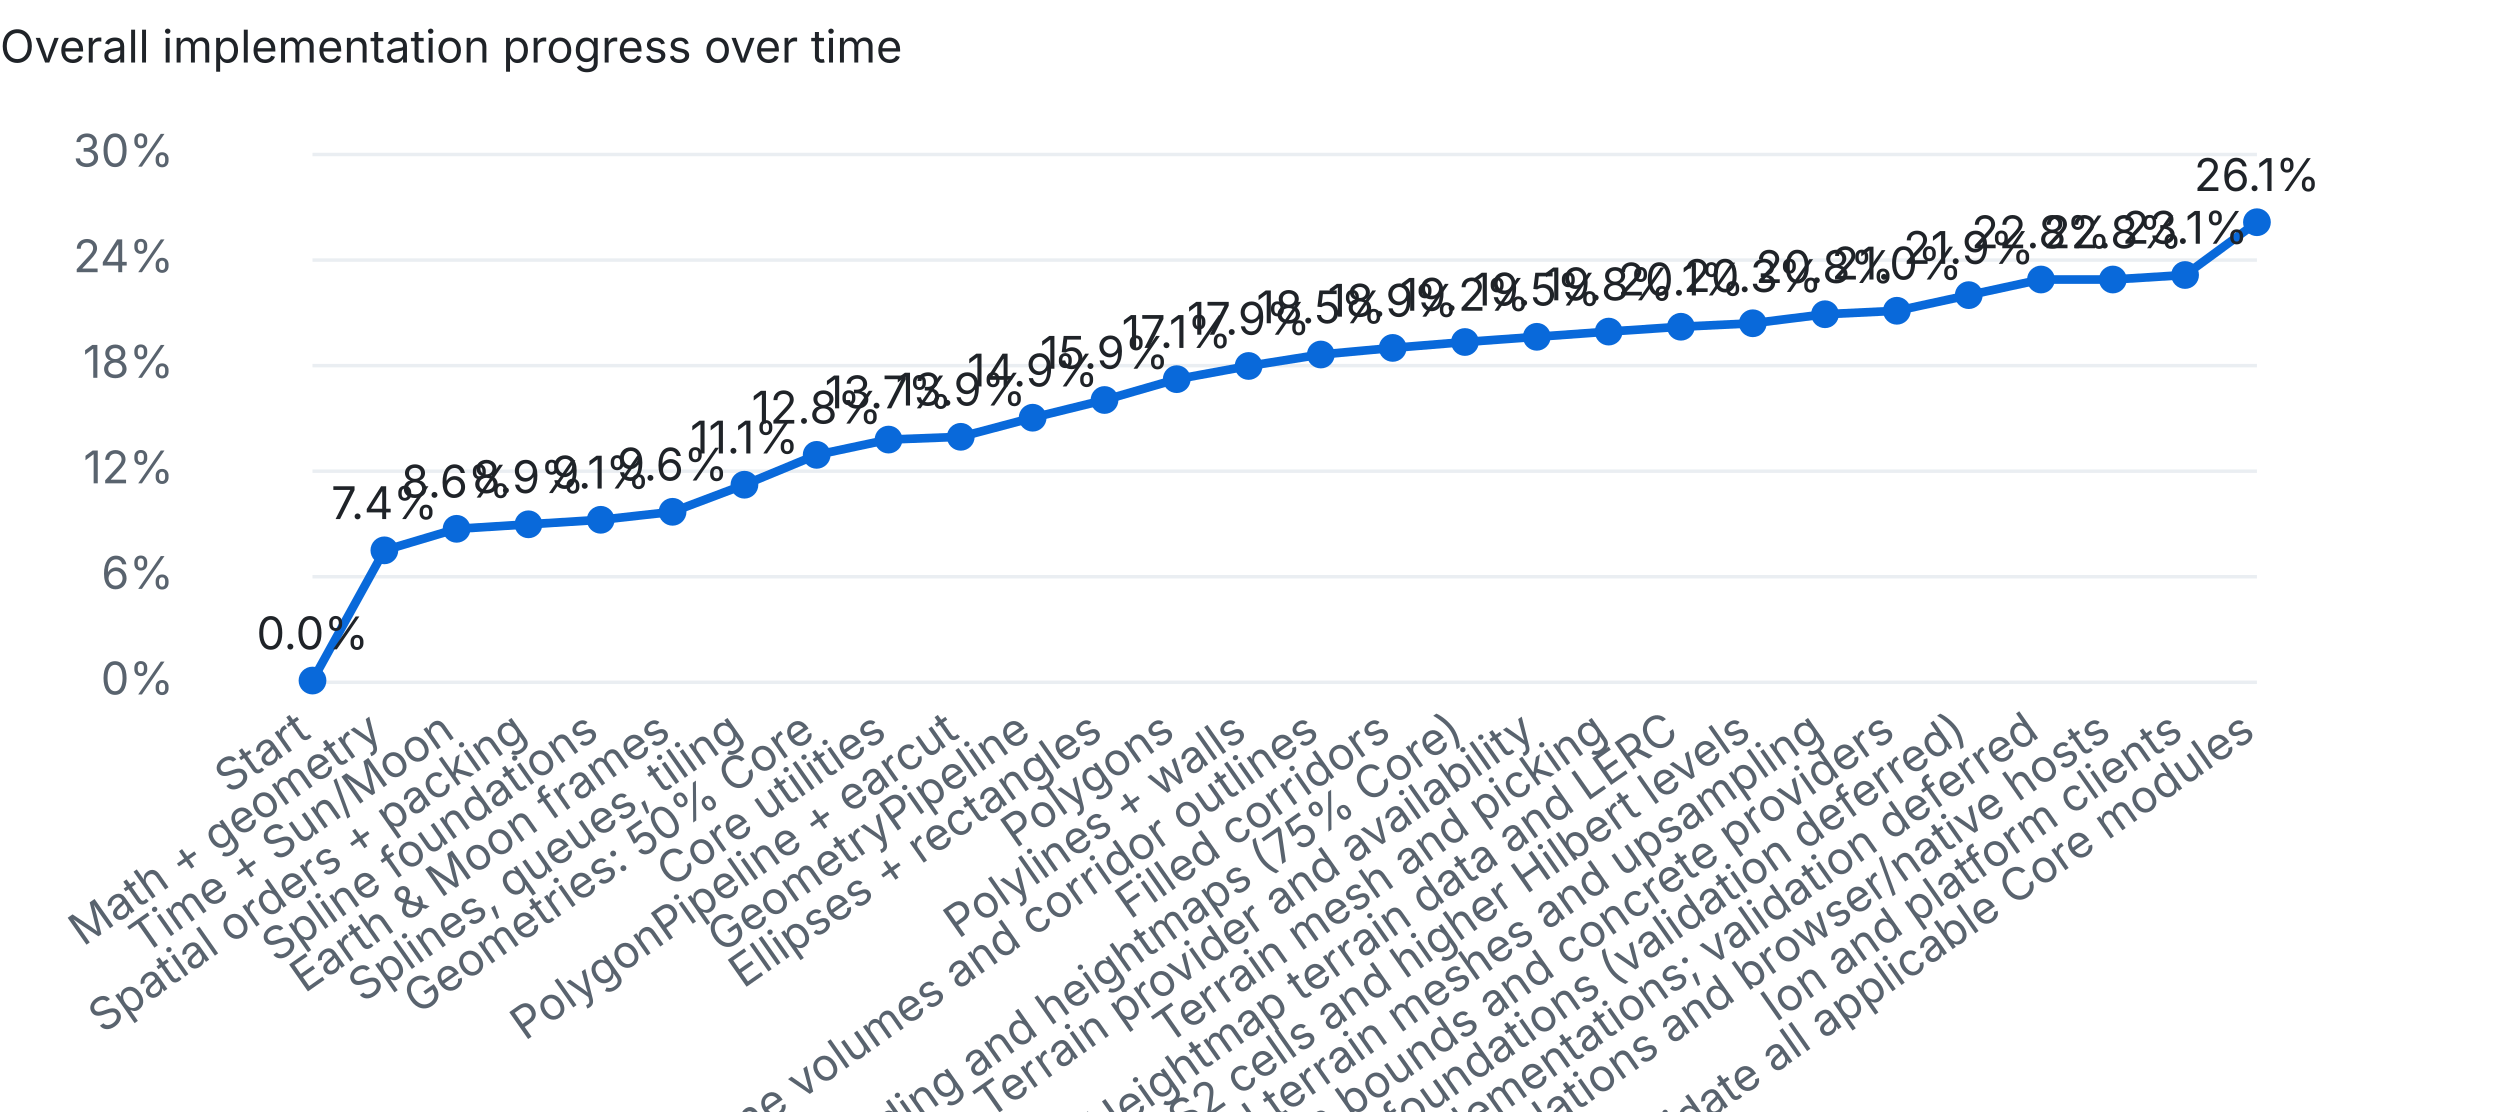
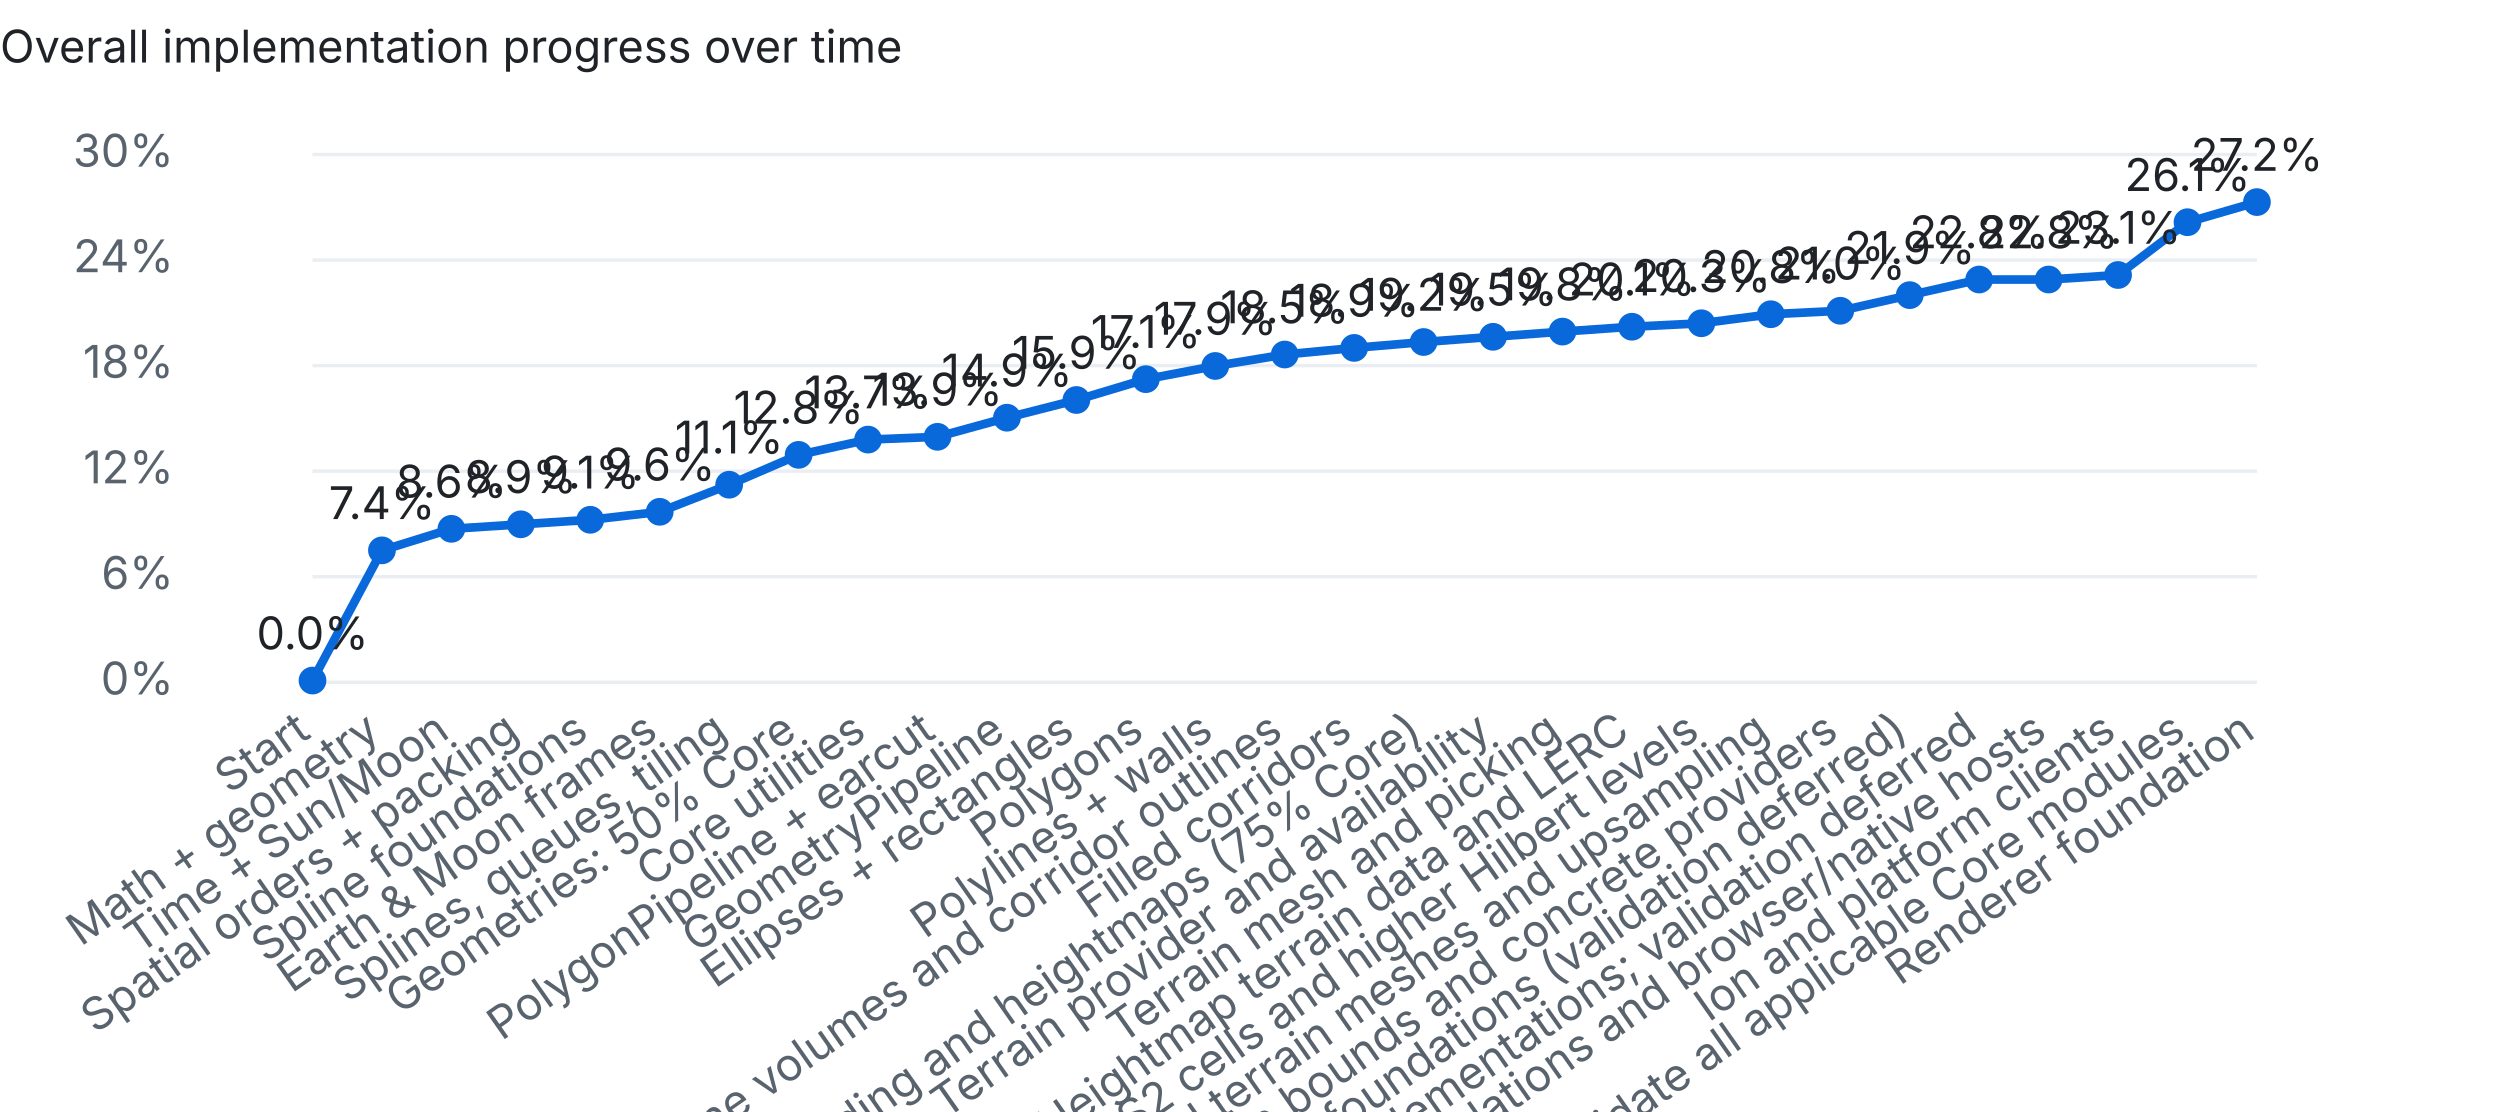
<svg xmlns="http://www.w3.org/2000/svg" width="720" height="320" viewBox="0 0 720 320">
  <style>text{font:13px system-ui,-apple-system,Segoe UI,sans-serif;fill:#1f2328}.dim{fill:#59636e}.bg{fill:#eaeef2}.done{fill:#1a7f37}.part{fill:#d4a72c}.unchecked{fill:#0969da}@media (prefers-color-scheme:dark){text{fill:#e6edf3}.dim{fill:#9198a1}.bg{fill:#30363d}.done{fill:#3fb950}}</style>
  <text x="0" y="18" font-weight="600">Overall implementation progress over time</text>
  <rect class="bg" x="90" y="196.0" width="560" height="1" />
  <text class="dim" x="50" y="200.0" text-anchor="end">0%</text>
  <rect class="bg" x="90" y="165.6" width="560" height="1" />
  <text class="dim" x="50" y="169.6" text-anchor="end">6%</text>
  <rect class="bg" x="90" y="135.2" width="560" height="1" />
  <text class="dim" x="50" y="139.2" text-anchor="end">12%</text>
  <rect class="bg" x="90" y="104.8" width="560" height="1" />
  <text class="dim" x="50" y="108.8" text-anchor="end">18%</text>
  <rect class="bg" x="90" y="74.4" width="560" height="1" />
  <text class="dim" x="50" y="78.4" text-anchor="end">24%</text>
  <rect class="bg" x="90" y="44.0" width="560" height="1" />
  <text class="dim" x="50" y="48.0" text-anchor="end">30%</text>
-   <polyline points="90.0,196.0 110.7,158.5 131.5,152.3 152.2,151.0 173.0,149.7 193.7,147.4 214.4,139.6 235.2,131.0 255.9,126.6 276.7,125.8 297.4,120.3 318.1,115.2 338.9,109.2 359.6,105.4 380.4,102.1 401.1,100.2 421.9,98.5 442.6,97.0 463.3,95.5 484.1,94.1 504.8,93.1 525.6,90.5 546.3,89.5 567.0,85.0 587.8,80.5 608.5,80.5 629.3,79.2 650.0,64.0" fill="none" stroke="#0969da" stroke-width="2.5" />
+   <polyline points="90.0,196.0 110.0,158.5 130.0,152.3 150.0,151.0 170.0,149.7 190.0,147.4 210.0,139.6 230.0,131.0 250.0,126.6 270.0,125.8 290.0,120.3 310.0,115.2 330.0,109.2 350.0,105.4 370.0,102.1 390.0,100.2 410.0,98.5 430.0,97.0 450.0,95.5 470.0,94.1 490.0,93.1 510.0,90.5 530.0,89.5 550.0,85.0 570.0,80.5 590.0,80.5 610.0,79.2 630.0,64.0 650.0,58.2" fill="none" stroke="#0969da" stroke-width="2.5" />
  <circle class="unchecked" cx="90.0" cy="196.0" r="4" />
  <text class="dim" x="90.0" y="212" text-anchor="end" transform="rotate(-35 90.0 212)">Start</text>
  <text x="90.0" y="187.0" text-anchor="middle">0.0%</text>
-   <circle class="unchecked" cx="110.7" cy="158.5" r="4" />
-   <text class="dim" x="110.7" y="212" text-anchor="end" transform="rotate(-35 110.7 212)">Math + geometry</text>
-   <text x="110.7" y="149.5" text-anchor="middle">7.4%</text>
-   <circle class="unchecked" cx="131.5" cy="152.3" r="4" />
-   <text class="dim" x="131.5" y="212" text-anchor="end" transform="rotate(-35 131.5 212)">Time + Sun/Moon</text>
-   <text x="131.5" y="143.3" text-anchor="middle">8.6%</text>
-   <circle class="unchecked" cx="152.2" cy="151.0" r="4" />
-   <text class="dim" x="152.2" y="212" text-anchor="end" transform="rotate(-35 152.2 212)">Spatial orders + packing</text>
-   <text x="152.2" y="142.0" text-anchor="middle">8.9%</text>
-   <circle class="unchecked" cx="173.0" cy="149.7" r="4" />
-   <text class="dim" x="173.0" y="212" text-anchor="end" transform="rotate(-35 173.0 212)">Spline foundations</text>
-   <text x="173.0" y="140.7" text-anchor="middle">9.1%</text>
-   <circle class="unchecked" cx="193.7" cy="147.4" r="4" />
-   <text class="dim" x="193.7" y="212" text-anchor="end" transform="rotate(-35 193.7 212)">Earth &amp; Moon frames</text>
-   <text x="193.7" y="138.4" text-anchor="middle">9.6%</text>
-   <circle class="unchecked" cx="214.4" cy="139.6" r="4" />
-   <text class="dim" x="214.4" y="212" text-anchor="end" transform="rotate(-35 214.4 212)">Splines, queues, tiling</text>
-   <text x="214.4" y="130.6" text-anchor="middle">11.1%</text>
-   <circle class="unchecked" cx="235.2" cy="131.0" r="4" />
-   <text class="dim" x="235.2" y="212" text-anchor="end" transform="rotate(-35 235.2 212)">Geometries: 50% Core</text>
-   <text x="235.2" y="122.0" text-anchor="middle">12.8%</text>
-   <circle class="unchecked" cx="255.9" cy="126.6" r="4" />
-   <text class="dim" x="255.9" y="212" text-anchor="end" transform="rotate(-35 255.9 212)">Core utilities</text>
-   <text x="255.9" y="117.6" text-anchor="middle">13.7%</text>
-   <circle class="unchecked" cx="276.7" cy="125.8" r="4" />
-   <text class="dim" x="276.7" y="212" text-anchor="end" transform="rotate(-35 276.7 212)">PolygonPipeline + earcut</text>
-   <text x="276.7" y="116.8" text-anchor="middle">13.9%</text>
-   <circle class="unchecked" cx="297.4" cy="120.3" r="4" />
-   <text class="dim" x="297.4" y="212" text-anchor="end" transform="rotate(-35 297.4 212)">GeometryPipeline</text>
-   <text x="297.4" y="111.3" text-anchor="middle">14.9%</text>
-   <circle class="unchecked" cx="318.1" cy="115.2" r="4" />
-   <text class="dim" x="318.1" y="212" text-anchor="end" transform="rotate(-35 318.1 212)">Ellipses + rectangles</text>
-   <text x="318.1" y="106.2" text-anchor="middle">15.9%</text>
-   <circle class="unchecked" cx="338.9" cy="109.2" r="4" />
-   <text class="dim" x="338.9" y="212" text-anchor="end" transform="rotate(-35 338.9 212)">Polygons</text>
-   <text x="338.9" y="100.2" text-anchor="middle">17.1%</text>
-   <circle class="unchecked" cx="359.6" cy="105.4" r="4" />
-   <text class="dim" x="359.6" y="212" text-anchor="end" transform="rotate(-35 359.6 212)">Polylines + walls</text>
-   <text x="359.6" y="96.4" text-anchor="middle">17.9%</text>
-   <circle class="unchecked" cx="380.4" cy="102.1" r="4" />
-   <text class="dim" x="380.4" y="212" text-anchor="end" transform="rotate(-35 380.4 212)">Polyline volumes and corridor outlines</text>
-   <text x="380.4" y="93.1" text-anchor="middle">18.5%</text>
-   <circle class="unchecked" cx="401.1" cy="100.2" r="4" />
-   <text class="dim" x="401.1" y="212" text-anchor="end" transform="rotate(-35 401.1 212)">Filled corridors</text>
-   <text x="401.1" y="91.2" text-anchor="middle">18.9%</text>
-   <circle class="unchecked" cx="421.9" cy="98.5" r="4" />
-   <text class="dim" x="421.9" y="212" text-anchor="end" transform="rotate(-35 421.9 212)">Terrain encoding and heightmaps (75% Core)</text>
-   <text x="421.9" y="89.5" text-anchor="middle">19.2%</text>
-   <circle class="unchecked" cx="442.6" cy="97.0" r="4" />
-   <text class="dim" x="442.6" y="212" text-anchor="end" transform="rotate(-35 442.6 212)">Terrain provider and availability</text>
-   <text x="442.6" y="88.0" text-anchor="middle">19.5%</text>
-   <circle class="unchecked" cx="463.3" cy="95.5" r="4" />
-   <text class="dim" x="463.3" y="212" text-anchor="end" transform="rotate(-35 463.3 212)">Terrain mesh and picking</text>
-   <text x="463.3" y="86.5" text-anchor="middle">19.8%</text>
-   <circle class="unchecked" cx="484.1" cy="94.1" r="4" />
-   <text class="dim" x="484.1" y="212" text-anchor="end" transform="rotate(-35 484.1 212)">Heightmap terrain data and LERC</text>
-   <text x="484.1" y="85.1" text-anchor="middle">20.1%</text>
-   <circle class="unchecked" cx="504.8" cy="93.1" r="4" />
-   <text class="dim" x="504.8" y="212" text-anchor="end" transform="rotate(-35 504.8 212)">S2 cells and higher Hilbert levels</text>
-   <text x="504.8" y="84.1" text-anchor="middle">20.3%</text>
-   <circle class="unchecked" cx="525.6" cy="90.5" r="4" />
-   <text class="dim" x="525.6" y="212" text-anchor="end" transform="rotate(-35 525.6 212)">Quantized terrain meshes and upsampling</text>
-   <text x="525.6" y="81.5" text-anchor="middle">20.8%</text>
-   <circle class="unchecked" cx="546.3" cy="89.5" r="4" />
-   <text class="dim" x="546.3" y="212" text-anchor="end" transform="rotate(-35 546.3 212)">Terrain bounds and concrete providers</text>
-   <text x="546.3" y="80.5" text-anchor="middle">21.0%</text>
-   <circle class="unchecked" cx="567.0" cy="85.0" r="4" />
-   <text class="dim" x="567.0" y="212" text-anchor="end" transform="rotate(-35 567.0 212)">Core resource foundations (validation deferred)</text>
-   <text x="567.0" y="76.0" text-anchor="middle">21.9%</text>
-   <circle class="unchecked" cx="587.8" cy="80.5" r="4" />
-   <text class="dim" x="587.8" y="212" text-anchor="end" transform="rotate(-35 587.8 212)">Complete partial Core implementations; validation deferred</text>
-   <text x="587.8" y="71.5" text-anchor="middle">22.8%</text>
-   <circle class="unchecked" cx="608.5" cy="80.5" r="4" />
-   <text class="dim" x="608.5" y="212" text-anchor="end" transform="rotate(-35 608.5 212)">Validate Core foundations and browser/native hosts</text>
-   <text x="608.5" y="71.5" text-anchor="middle">22.8%</text>
-   <circle class="unchecked" cx="629.3" cy="79.2" r="4" />
-   <text class="dim" x="629.3" y="212" text-anchor="end" transform="rotate(-35 629.3 212)">Ion and platform clients</text>
-   <text x="629.3" y="70.2" text-anchor="middle">23.1%</text>
-   <circle class="unchecked" cx="650.0" cy="64.0" r="4" />
-   <text class="dim" x="650.0" y="212" text-anchor="end" transform="rotate(-35 650.0 212)">Complete and validate all applicable Core modules</text>
-   <text x="650.0" y="55.0" text-anchor="middle">26.1%</text>
+   <circle class="unchecked" cx="110.0" cy="158.5" r="4" />
+   <text class="dim" x="110.0" y="212" text-anchor="end" transform="rotate(-35 110.0 212)">Math + geometry</text>
+   <text x="110.0" y="149.5" text-anchor="middle">7.4%</text>
+   <circle class="unchecked" cx="130.0" cy="152.3" r="4" />
+   <text class="dim" x="130.0" y="212" text-anchor="end" transform="rotate(-35 130.0 212)">Time + Sun/Moon</text>
+   <text x="130.0" y="143.3" text-anchor="middle">8.6%</text>
+   <circle class="unchecked" cx="150.0" cy="151.0" r="4" />
+   <text class="dim" x="150.0" y="212" text-anchor="end" transform="rotate(-35 150.0 212)">Spatial orders + packing</text>
+   <text x="150.0" y="142.0" text-anchor="middle">8.9%</text>
+   <circle class="unchecked" cx="170.0" cy="149.7" r="4" />
+   <text class="dim" x="170.0" y="212" text-anchor="end" transform="rotate(-35 170.0 212)">Spline foundations</text>
+   <text x="170.0" y="140.7" text-anchor="middle">9.1%</text>
+   <circle class="unchecked" cx="190.0" cy="147.4" r="4" />
+   <text class="dim" x="190.0" y="212" text-anchor="end" transform="rotate(-35 190.0 212)">Earth &amp; Moon frames</text>
+   <text x="190.0" y="138.4" text-anchor="middle">9.6%</text>
+   <circle class="unchecked" cx="210.0" cy="139.6" r="4" />
+   <text class="dim" x="210.0" y="212" text-anchor="end" transform="rotate(-35 210.0 212)">Splines, queues, tiling</text>
+   <text x="210.0" y="130.6" text-anchor="middle">11.1%</text>
+   <circle class="unchecked" cx="230.0" cy="131.0" r="4" />
+   <text class="dim" x="230.0" y="212" text-anchor="end" transform="rotate(-35 230.0 212)">Geometries: 50% Core</text>
+   <text x="230.0" y="122.0" text-anchor="middle">12.8%</text>
+   <circle class="unchecked" cx="250.0" cy="126.6" r="4" />
+   <text class="dim" x="250.0" y="212" text-anchor="end" transform="rotate(-35 250.0 212)">Core utilities</text>
+   <text x="250.0" y="117.6" text-anchor="middle">13.7%</text>
+   <circle class="unchecked" cx="270.0" cy="125.8" r="4" />
+   <text class="dim" x="270.0" y="212" text-anchor="end" transform="rotate(-35 270.0 212)">PolygonPipeline + earcut</text>
+   <text x="270.0" y="116.8" text-anchor="middle">13.9%</text>
+   <circle class="unchecked" cx="290.0" cy="120.3" r="4" />
+   <text class="dim" x="290.0" y="212" text-anchor="end" transform="rotate(-35 290.0 212)">GeometryPipeline</text>
+   <text x="290.0" y="111.3" text-anchor="middle">14.9%</text>
+   <circle class="unchecked" cx="310.0" cy="115.2" r="4" />
+   <text class="dim" x="310.0" y="212" text-anchor="end" transform="rotate(-35 310.0 212)">Ellipses + rectangles</text>
+   <text x="310.0" y="106.2" text-anchor="middle">15.9%</text>
+   <circle class="unchecked" cx="330.0" cy="109.2" r="4" />
+   <text class="dim" x="330.0" y="212" text-anchor="end" transform="rotate(-35 330.0 212)">Polygons</text>
+   <text x="330.0" y="100.2" text-anchor="middle">17.1%</text>
+   <circle class="unchecked" cx="350.0" cy="105.4" r="4" />
+   <text class="dim" x="350.0" y="212" text-anchor="end" transform="rotate(-35 350.0 212)">Polylines + walls</text>
+   <text x="350.0" y="96.4" text-anchor="middle">17.9%</text>
+   <circle class="unchecked" cx="370.0" cy="102.1" r="4" />
+   <text class="dim" x="370.0" y="212" text-anchor="end" transform="rotate(-35 370.0 212)">Polyline volumes and corridor outlines</text>
+   <text x="370.0" y="93.1" text-anchor="middle">18.5%</text>
+   <circle class="unchecked" cx="390.0" cy="100.2" r="4" />
+   <text class="dim" x="390.0" y="212" text-anchor="end" transform="rotate(-35 390.0 212)">Filled corridors</text>
+   <text x="390.0" y="91.2" text-anchor="middle">18.9%</text>
+   <circle class="unchecked" cx="410.0" cy="98.5" r="4" />
+   <text class="dim" x="410.0" y="212" text-anchor="end" transform="rotate(-35 410.0 212)">Terrain encoding and heightmaps (75% Core)</text>
+   <text x="410.0" y="89.5" text-anchor="middle">19.2%</text>
+   <circle class="unchecked" cx="430.0" cy="97.0" r="4" />
+   <text class="dim" x="430.0" y="212" text-anchor="end" transform="rotate(-35 430.0 212)">Terrain provider and availability</text>
+   <text x="430.0" y="88.0" text-anchor="middle">19.5%</text>
+   <circle class="unchecked" cx="450.0" cy="95.5" r="4" />
+   <text class="dim" x="450.0" y="212" text-anchor="end" transform="rotate(-35 450.0 212)">Terrain mesh and picking</text>
+   <text x="450.0" y="86.5" text-anchor="middle">19.8%</text>
+   <circle class="unchecked" cx="470.0" cy="94.1" r="4" />
+   <text class="dim" x="470.0" y="212" text-anchor="end" transform="rotate(-35 470.0 212)">Heightmap terrain data and LERC</text>
+   <text x="470.0" y="85.1" text-anchor="middle">20.1%</text>
+   <circle class="unchecked" cx="490.0" cy="93.1" r="4" />
+   <text class="dim" x="490.0" y="212" text-anchor="end" transform="rotate(-35 490.0 212)">S2 cells and higher Hilbert levels</text>
+   <text x="490.0" y="84.1" text-anchor="middle">20.3%</text>
+   <circle class="unchecked" cx="510.0" cy="90.5" r="4" />
+   <text class="dim" x="510.0" y="212" text-anchor="end" transform="rotate(-35 510.0 212)">Quantized terrain meshes and upsampling</text>
+   <text x="510.0" y="81.5" text-anchor="middle">20.8%</text>
+   <circle class="unchecked" cx="530.0" cy="89.5" r="4" />
+   <text class="dim" x="530.0" y="212" text-anchor="end" transform="rotate(-35 530.0 212)">Terrain bounds and concrete providers</text>
+   <text x="530.0" y="80.5" text-anchor="middle">21.0%</text>
+   <circle class="unchecked" cx="550.0" cy="85.0" r="4" />
+   <text class="dim" x="550.0" y="212" text-anchor="end" transform="rotate(-35 550.0 212)">Core resource foundations (validation deferred)</text>
+   <text x="550.0" y="76.0" text-anchor="middle">21.9%</text>
+   <circle class="unchecked" cx="570.0" cy="80.5" r="4" />
+   <text class="dim" x="570.0" y="212" text-anchor="end" transform="rotate(-35 570.0 212)">Complete partial Core implementations; validation deferred</text>
+   <text x="570.0" y="71.5" text-anchor="middle">22.8%</text>
+   <circle class="unchecked" cx="590.0" cy="80.5" r="4" />
+   <text class="dim" x="590.0" y="212" text-anchor="end" transform="rotate(-35 590.0 212)">Validate Core foundations and browser/native hosts</text>
+   <text x="590.0" y="71.5" text-anchor="middle">22.8%</text>
+   <circle class="unchecked" cx="610.0" cy="79.2" r="4" />
+   <text class="dim" x="610.0" y="212" text-anchor="end" transform="rotate(-35 610.0 212)">Ion and platform clients</text>
+   <text x="610.0" y="70.2" text-anchor="middle">23.1%</text>
+   <circle class="unchecked" cx="630.0" cy="64.0" r="4" />
+   <text class="dim" x="630.0" y="212" text-anchor="end" transform="rotate(-35 630.0 212)">Complete and validate all applicable Core modules</text>
+   <text x="630.0" y="55.0" text-anchor="middle">26.1%</text>
+   <circle class="unchecked" cx="650.0" cy="58.2" r="4" />
+   <text class="dim" x="650.0" y="212" text-anchor="end" transform="rotate(-35 650.0 212)">Renderer foundation</text>
+   <text x="650.0" y="49.2" text-anchor="middle">27.2%</text>
</svg>
